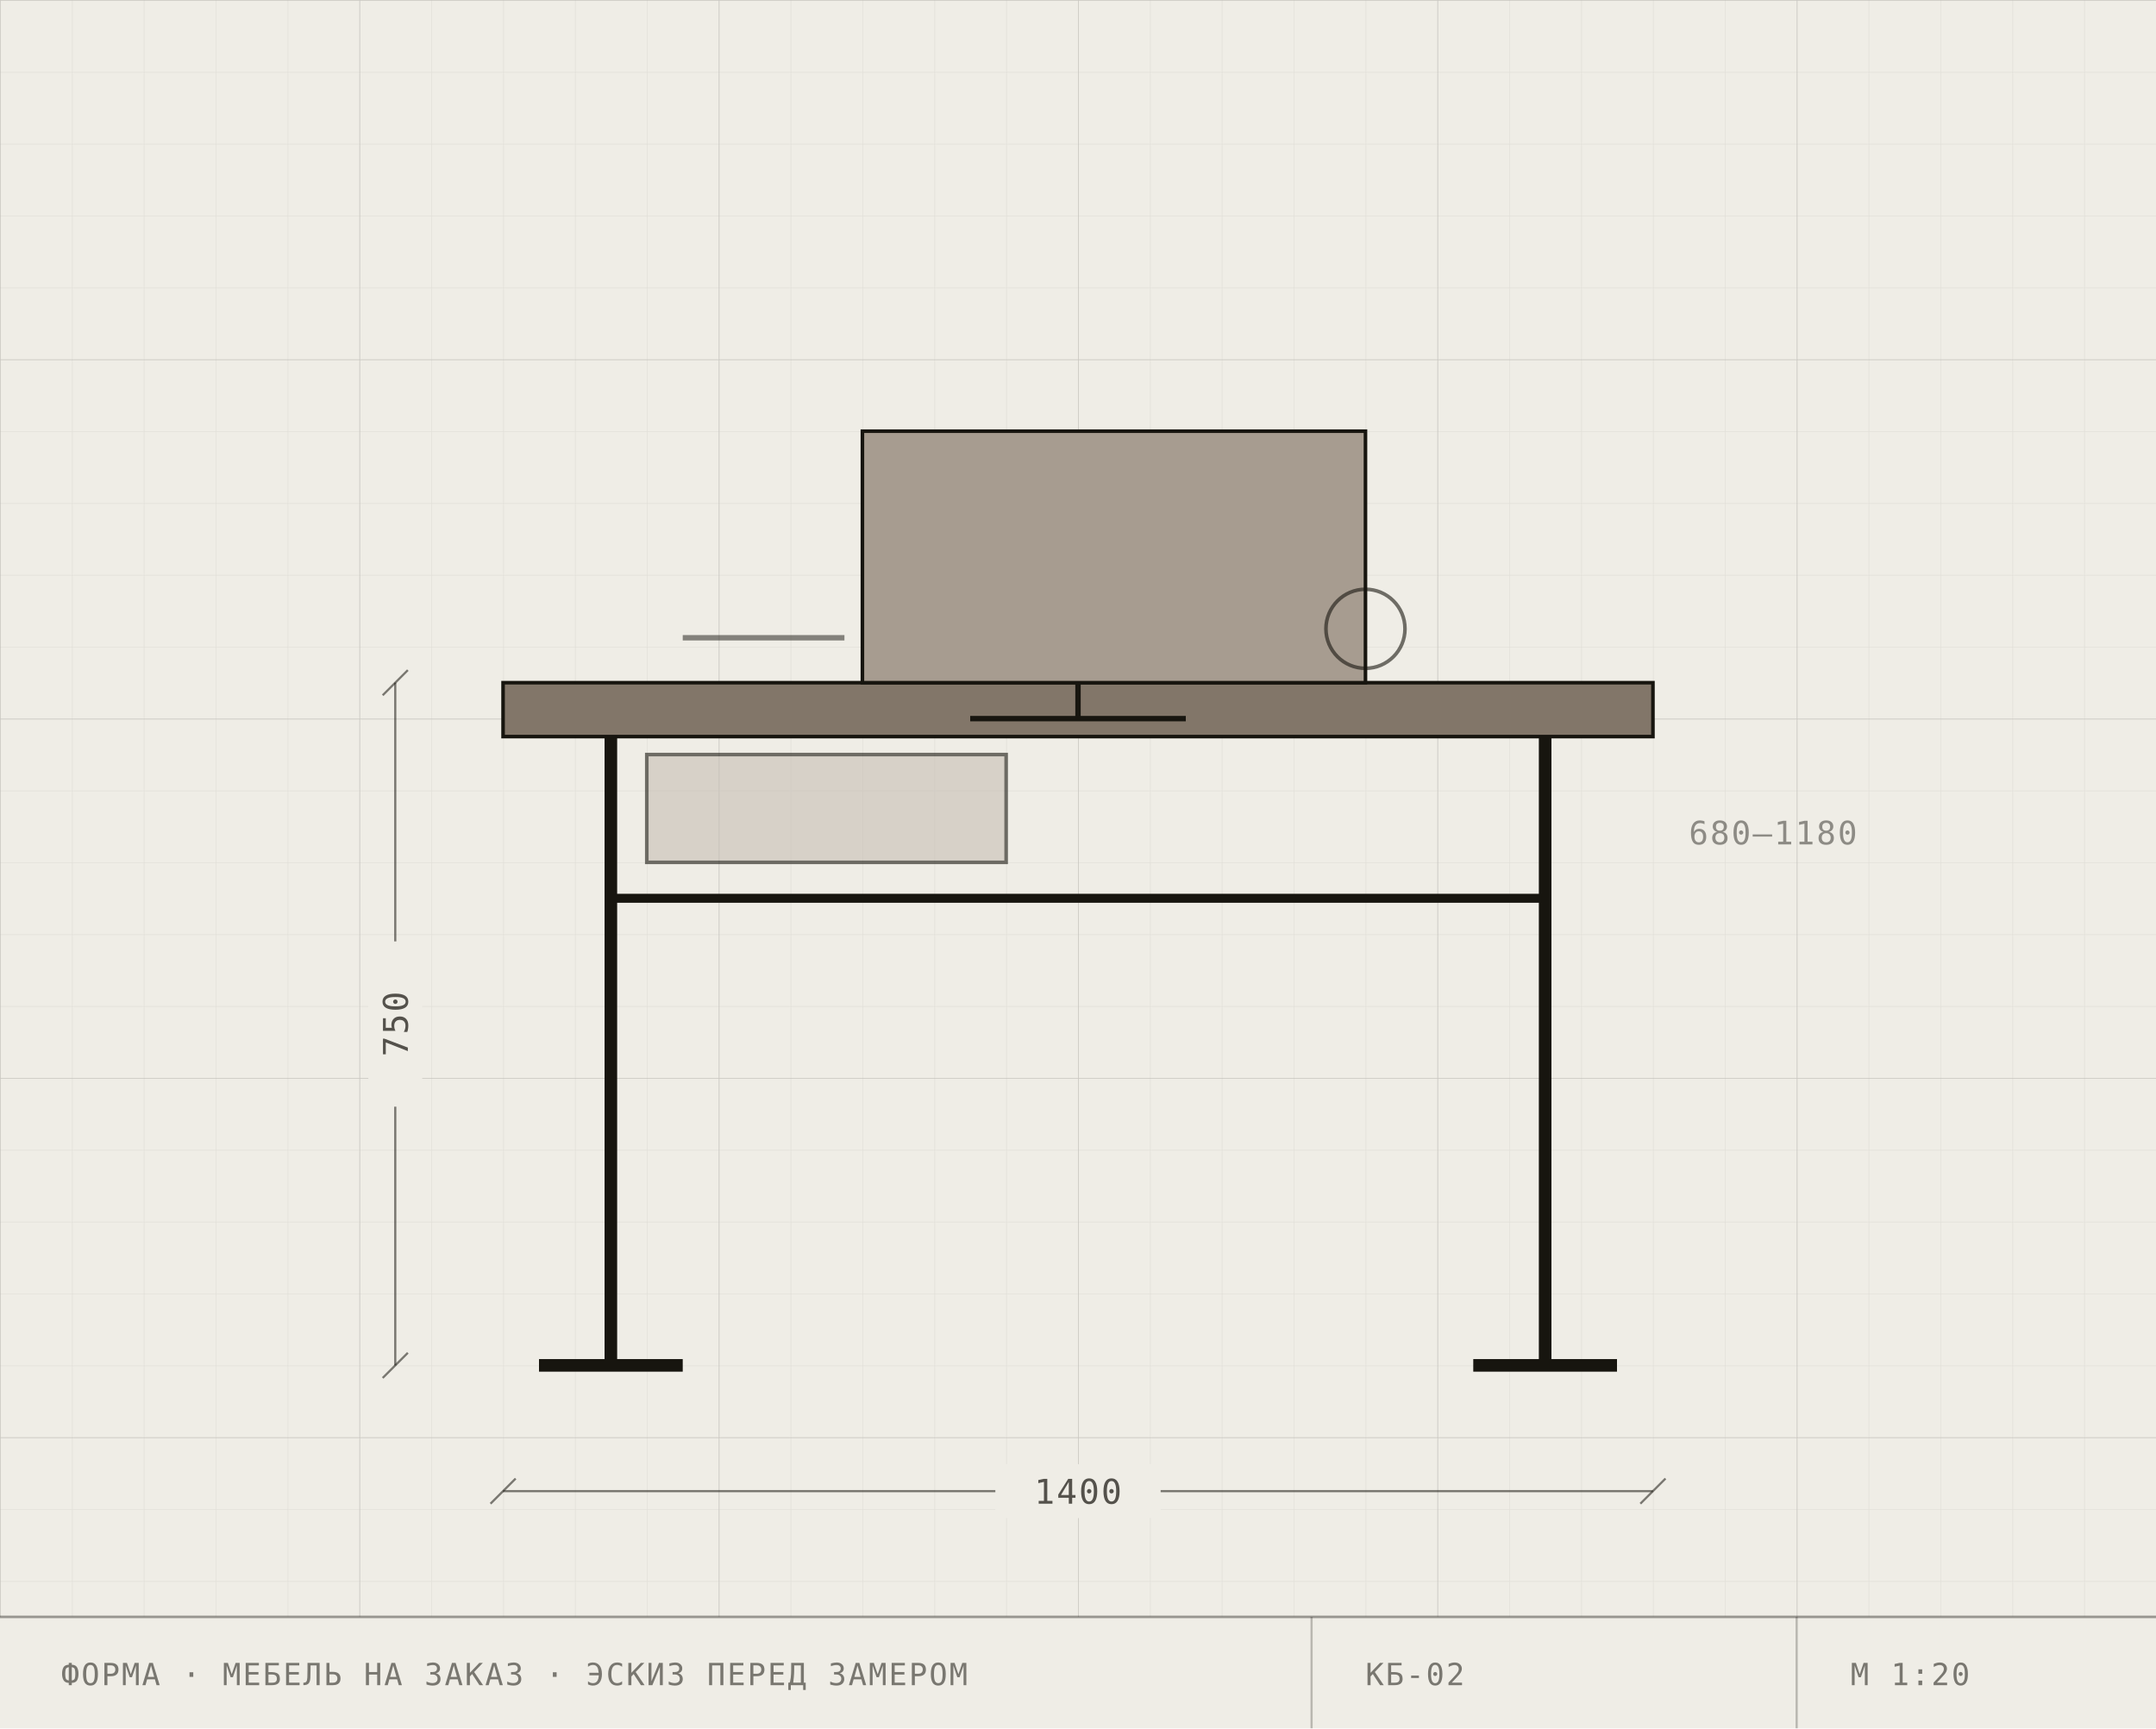
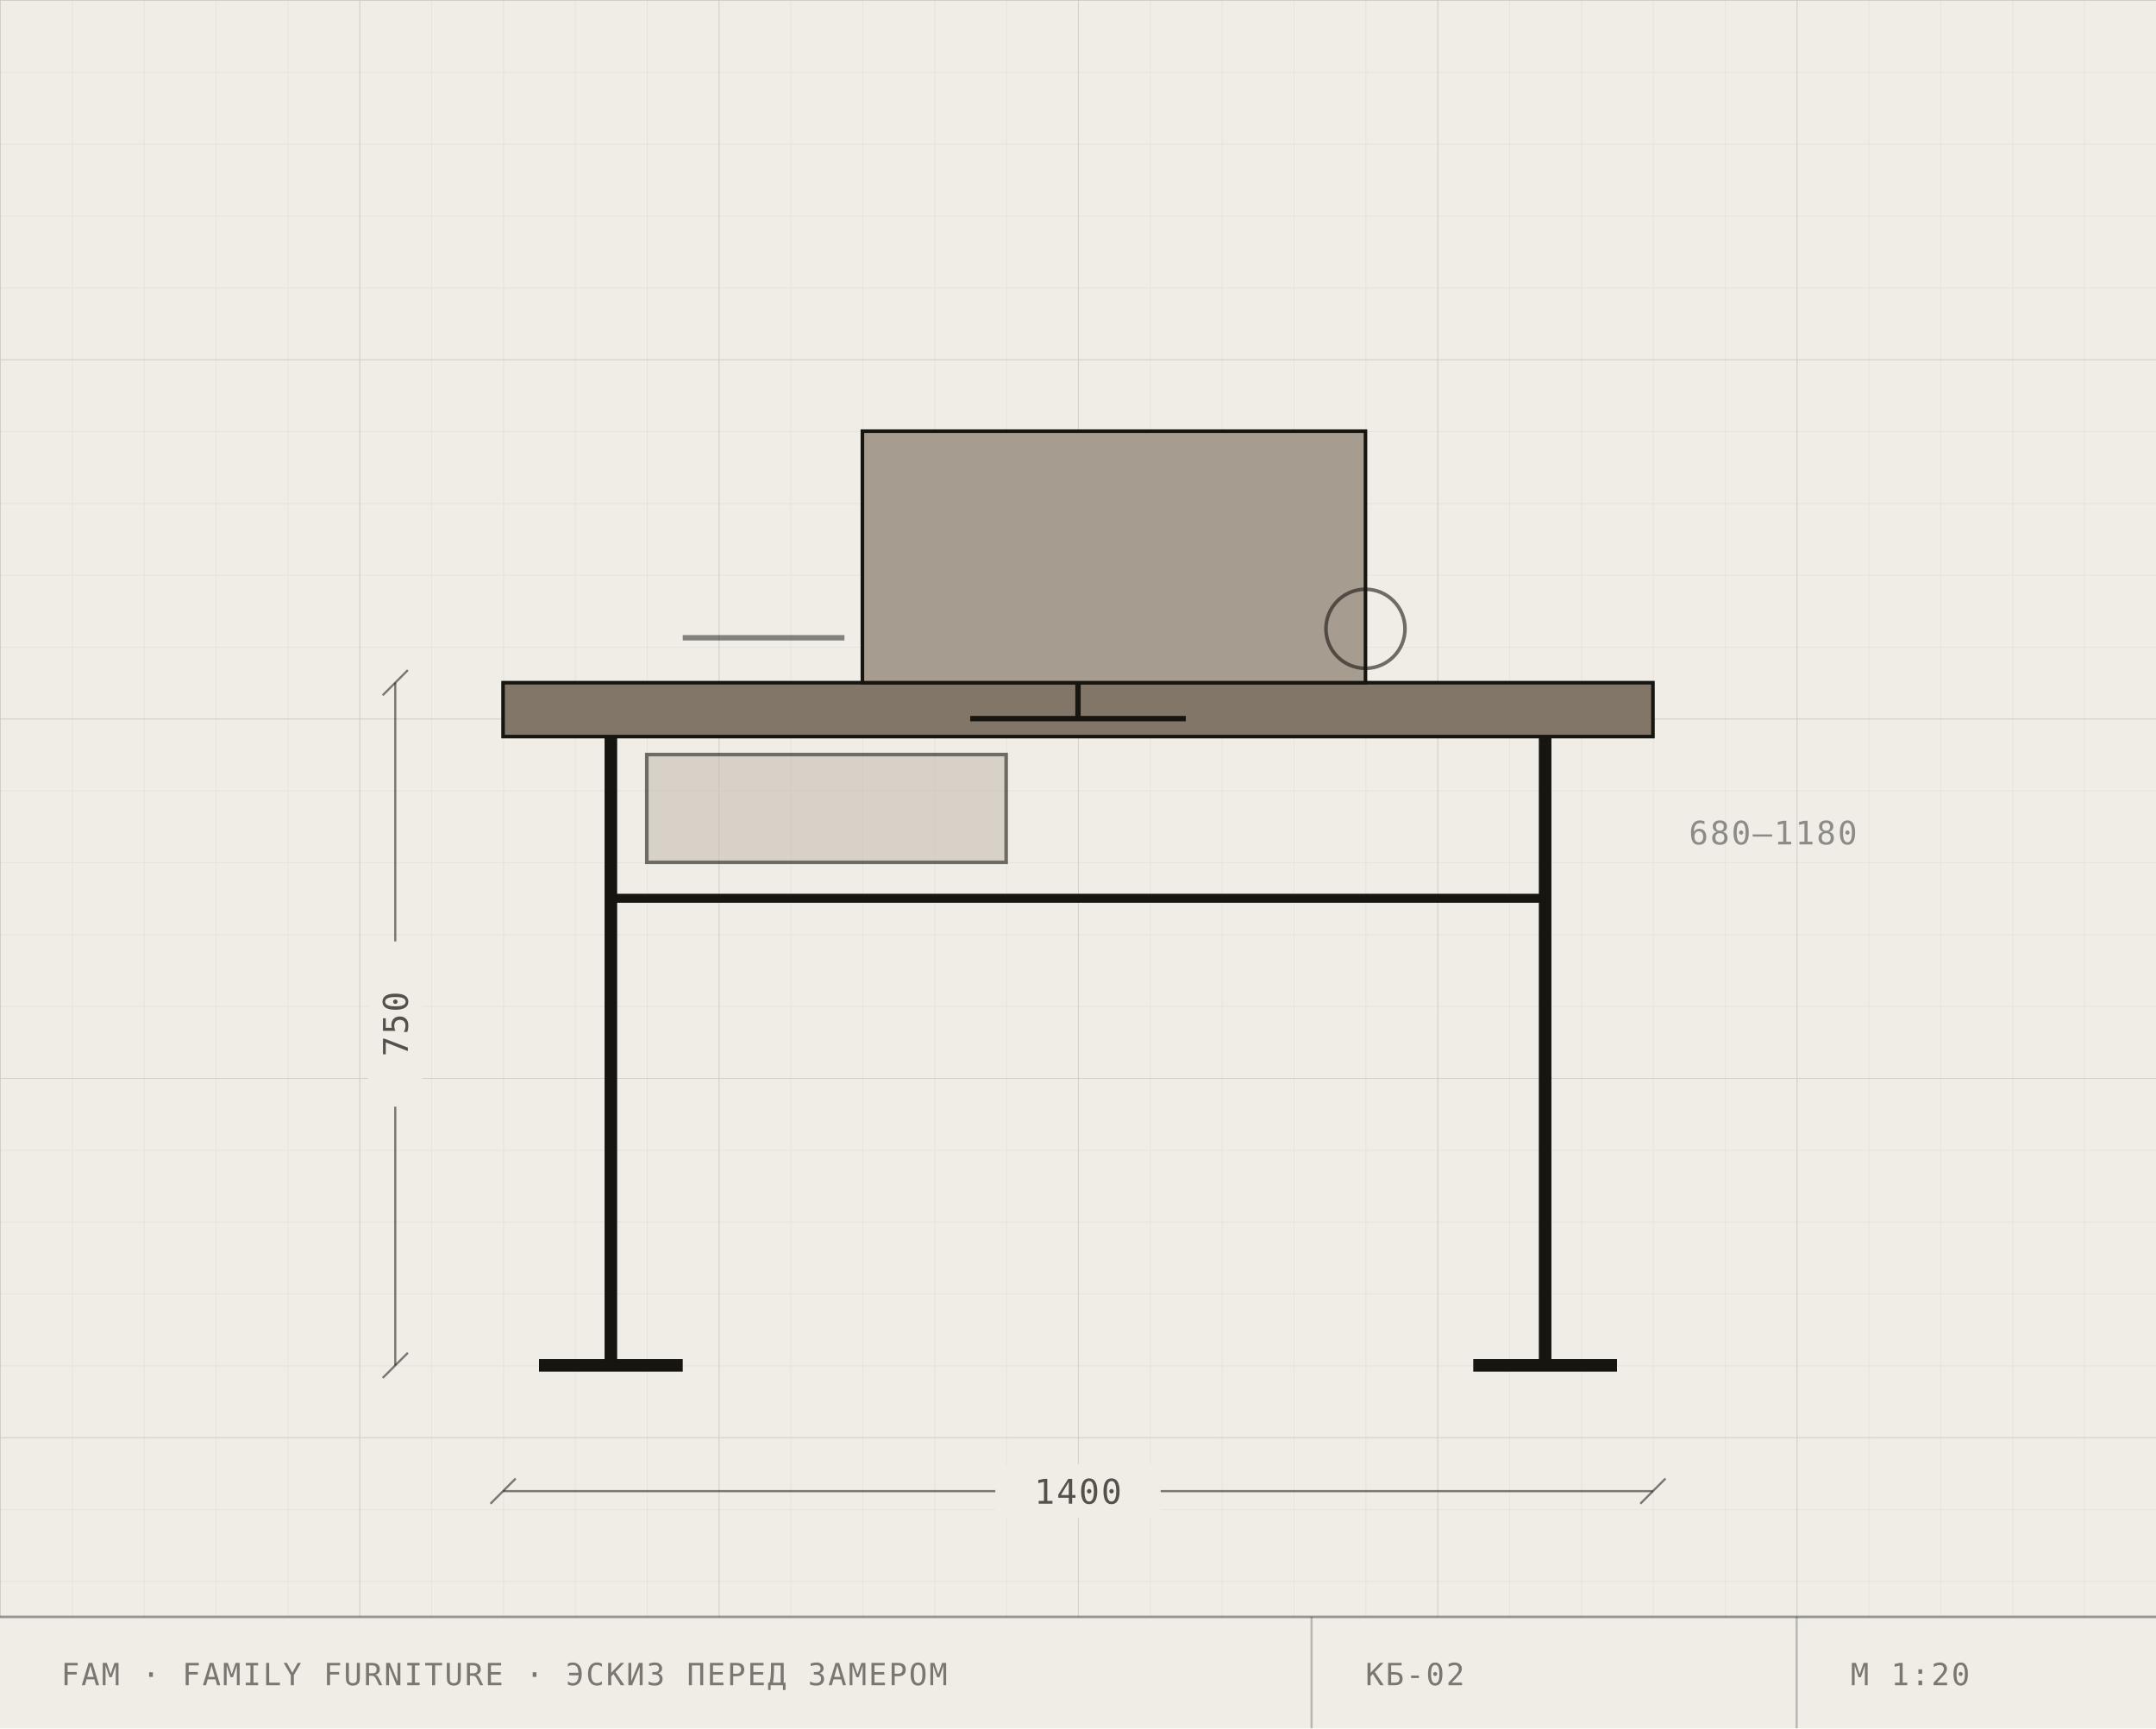
<svg xmlns="http://www.w3.org/2000/svg" viewBox="0 0 1200 962" width="1200" height="962" role="img">
  <defs>
    <pattern id="mm" width="40" height="40" patternUnits="userSpaceOnUse">
      <path d="M40 0H0V40" fill="none" stroke="#17150F" stroke-width="0.6" opacity="0.07" />
    </pattern>
    <pattern id="mm5" width="200" height="200" patternUnits="userSpaceOnUse">
      <path d="M200 0H0V200" fill="none" stroke="#17150F" stroke-width="0.9" opacity="0.11" />
    </pattern>
  </defs>
  <rect width="1200" height="962" fill="#EFEDE6" />
  <rect width="1200" height="900" fill="url(#mm)" />
  <rect width="1200" height="900" fill="url(#mm5)" />
  <rect x="280" y="380" width="640" height="30" fill="#827669" stroke="#17150F" stroke-width="2" />
  <line x1="340" y1="410" x2="340" y2="760" stroke="#17150F" stroke-width="7" />
  <line x1="860" y1="410" x2="860" y2="760" stroke="#17150F" stroke-width="7" />
  <line x1="300" y1="760" x2="380" y2="760" stroke="#17150F" stroke-width="7" />
  <line x1="820" y1="760" x2="900" y2="760" stroke="#17150F" stroke-width="7" />
  <line x1="340" y1="500" x2="860" y2="500" stroke="#17150F" stroke-width="5" />
  <rect x="360" y="420" width="200" height="60" fill="#C6BEB4" stroke="#17150F" stroke-width="2" opacity="0.6" />
  <rect x="480" y="240" width="280" height="140" fill="#A79C90" stroke="#17150F" stroke-width="2" />
  <line x1="600" y1="380" x2="600" y2="400" stroke="#17150F" stroke-width="3" />
  <line x1="540" y1="400" x2="660" y2="400" stroke="#17150F" stroke-width="3" />
  <line x1="380" y1="355" x2="470" y2="355" stroke="#17150F" stroke-width="3" opacity="0.5" />
  <circle cx="760" cy="350" r="22" fill="none" stroke="#17150F" stroke-width="2" opacity="0.6" />
  <text x="940" y="470" font-family="'JetBrains Mono','IBM Plex Mono',ui-monospace,SFMono-Regular,Menlo,Consolas,monospace" font-size="18" fill="#17150F" opacity="0.45" letter-spacing="1">680—1180</text>
  <line x1="280" y1="830" x2="920" y2="830" stroke="#17150F" stroke-width="1.2" opacity="0.55" />
  <line x1="273" y1="837" x2="287" y2="823" stroke="#17150F" stroke-width="1.2" opacity="0.55" />
  <line x1="913" y1="837" x2="927" y2="823" stroke="#17150F" stroke-width="1.2" opacity="0.55" />
  <rect x="554" y="815" width="92" height="30" fill="#EFEDE6" />
  <text x="600" y="837" font-family="'JetBrains Mono','IBM Plex Mono',ui-monospace,SFMono-Regular,Menlo,Consolas,monospace" font-size="19" fill="#17150F" opacity="0.72" letter-spacing="1" text-anchor="middle">1400</text>
  <line x1="220" y1="380" x2="220" y2="760" stroke="#17150F" stroke-width="1.2" opacity="0.55" />
  <line x1="213" y1="387" x2="227" y2="373" stroke="#17150F" stroke-width="1.2" opacity="0.55" />
  <line x1="213" y1="767" x2="227" y2="753" stroke="#17150F" stroke-width="1.2" opacity="0.55" />
  <g transform="translate(220 570) rotate(-90)">
    <rect x="-46" y="-15" width="92" height="30" fill="#EFEDE6" />
    <text x="0" y="7" font-family="'JetBrains Mono','IBM Plex Mono',ui-monospace,SFMono-Regular,Menlo,Consolas,monospace" font-size="19" fill="#17150F" opacity="0.72" letter-spacing="1" text-anchor="middle">750</text>
  </g>
  <rect x="0" y="900" width="1200" height="62" fill="#EFEDE6" />
  <line x1="0" y1="900" x2="1200" y2="900" stroke="#17150F" stroke-width="1.4" opacity="0.4" />
  <line x1="730" y1="900" x2="730" y2="962" stroke="#17150F" stroke-width="1.2" opacity="0.25" />
  <line x1="1000" y1="900" x2="1000" y2="962" stroke="#17150F" stroke-width="1.2" opacity="0.25" />
-   <text x="34" y="938" font-family="'JetBrains Mono','IBM Plex Mono',ui-monospace,SFMono-Regular,Menlo,Consolas,monospace" font-size="17" fill="#17150F" opacity="0.55" letter-spacing="1">ФОРМА · МЕБЕЛЬ НА ЗАКАЗ · ЭСКИЗ ПЕРЕД ЗАМЕРОМ</text>
+   <text x="34" y="938" font-family="'JetBrains Mono','IBM Plex Mono',ui-monospace,SFMono-Regular,Menlo,Consolas,monospace" font-size="17" fill="#17150F" opacity="0.55" letter-spacing="1">FAM · FAMILY FURNITURE · ЭСКИЗ ПЕРЕД ЗАМЕРОМ</text>
  <text x="760" y="938" font-family="'JetBrains Mono','IBM Plex Mono',ui-monospace,SFMono-Regular,Menlo,Consolas,monospace" font-size="17" fill="#17150F" opacity="0.55" letter-spacing="1">КБ-02</text>
  <text x="1030" y="938" font-family="'JetBrains Mono','IBM Plex Mono',ui-monospace,SFMono-Regular,Menlo,Consolas,monospace" font-size="17" fill="#17150F" opacity="0.55" letter-spacing="1">М 1:20</text>
</svg>
